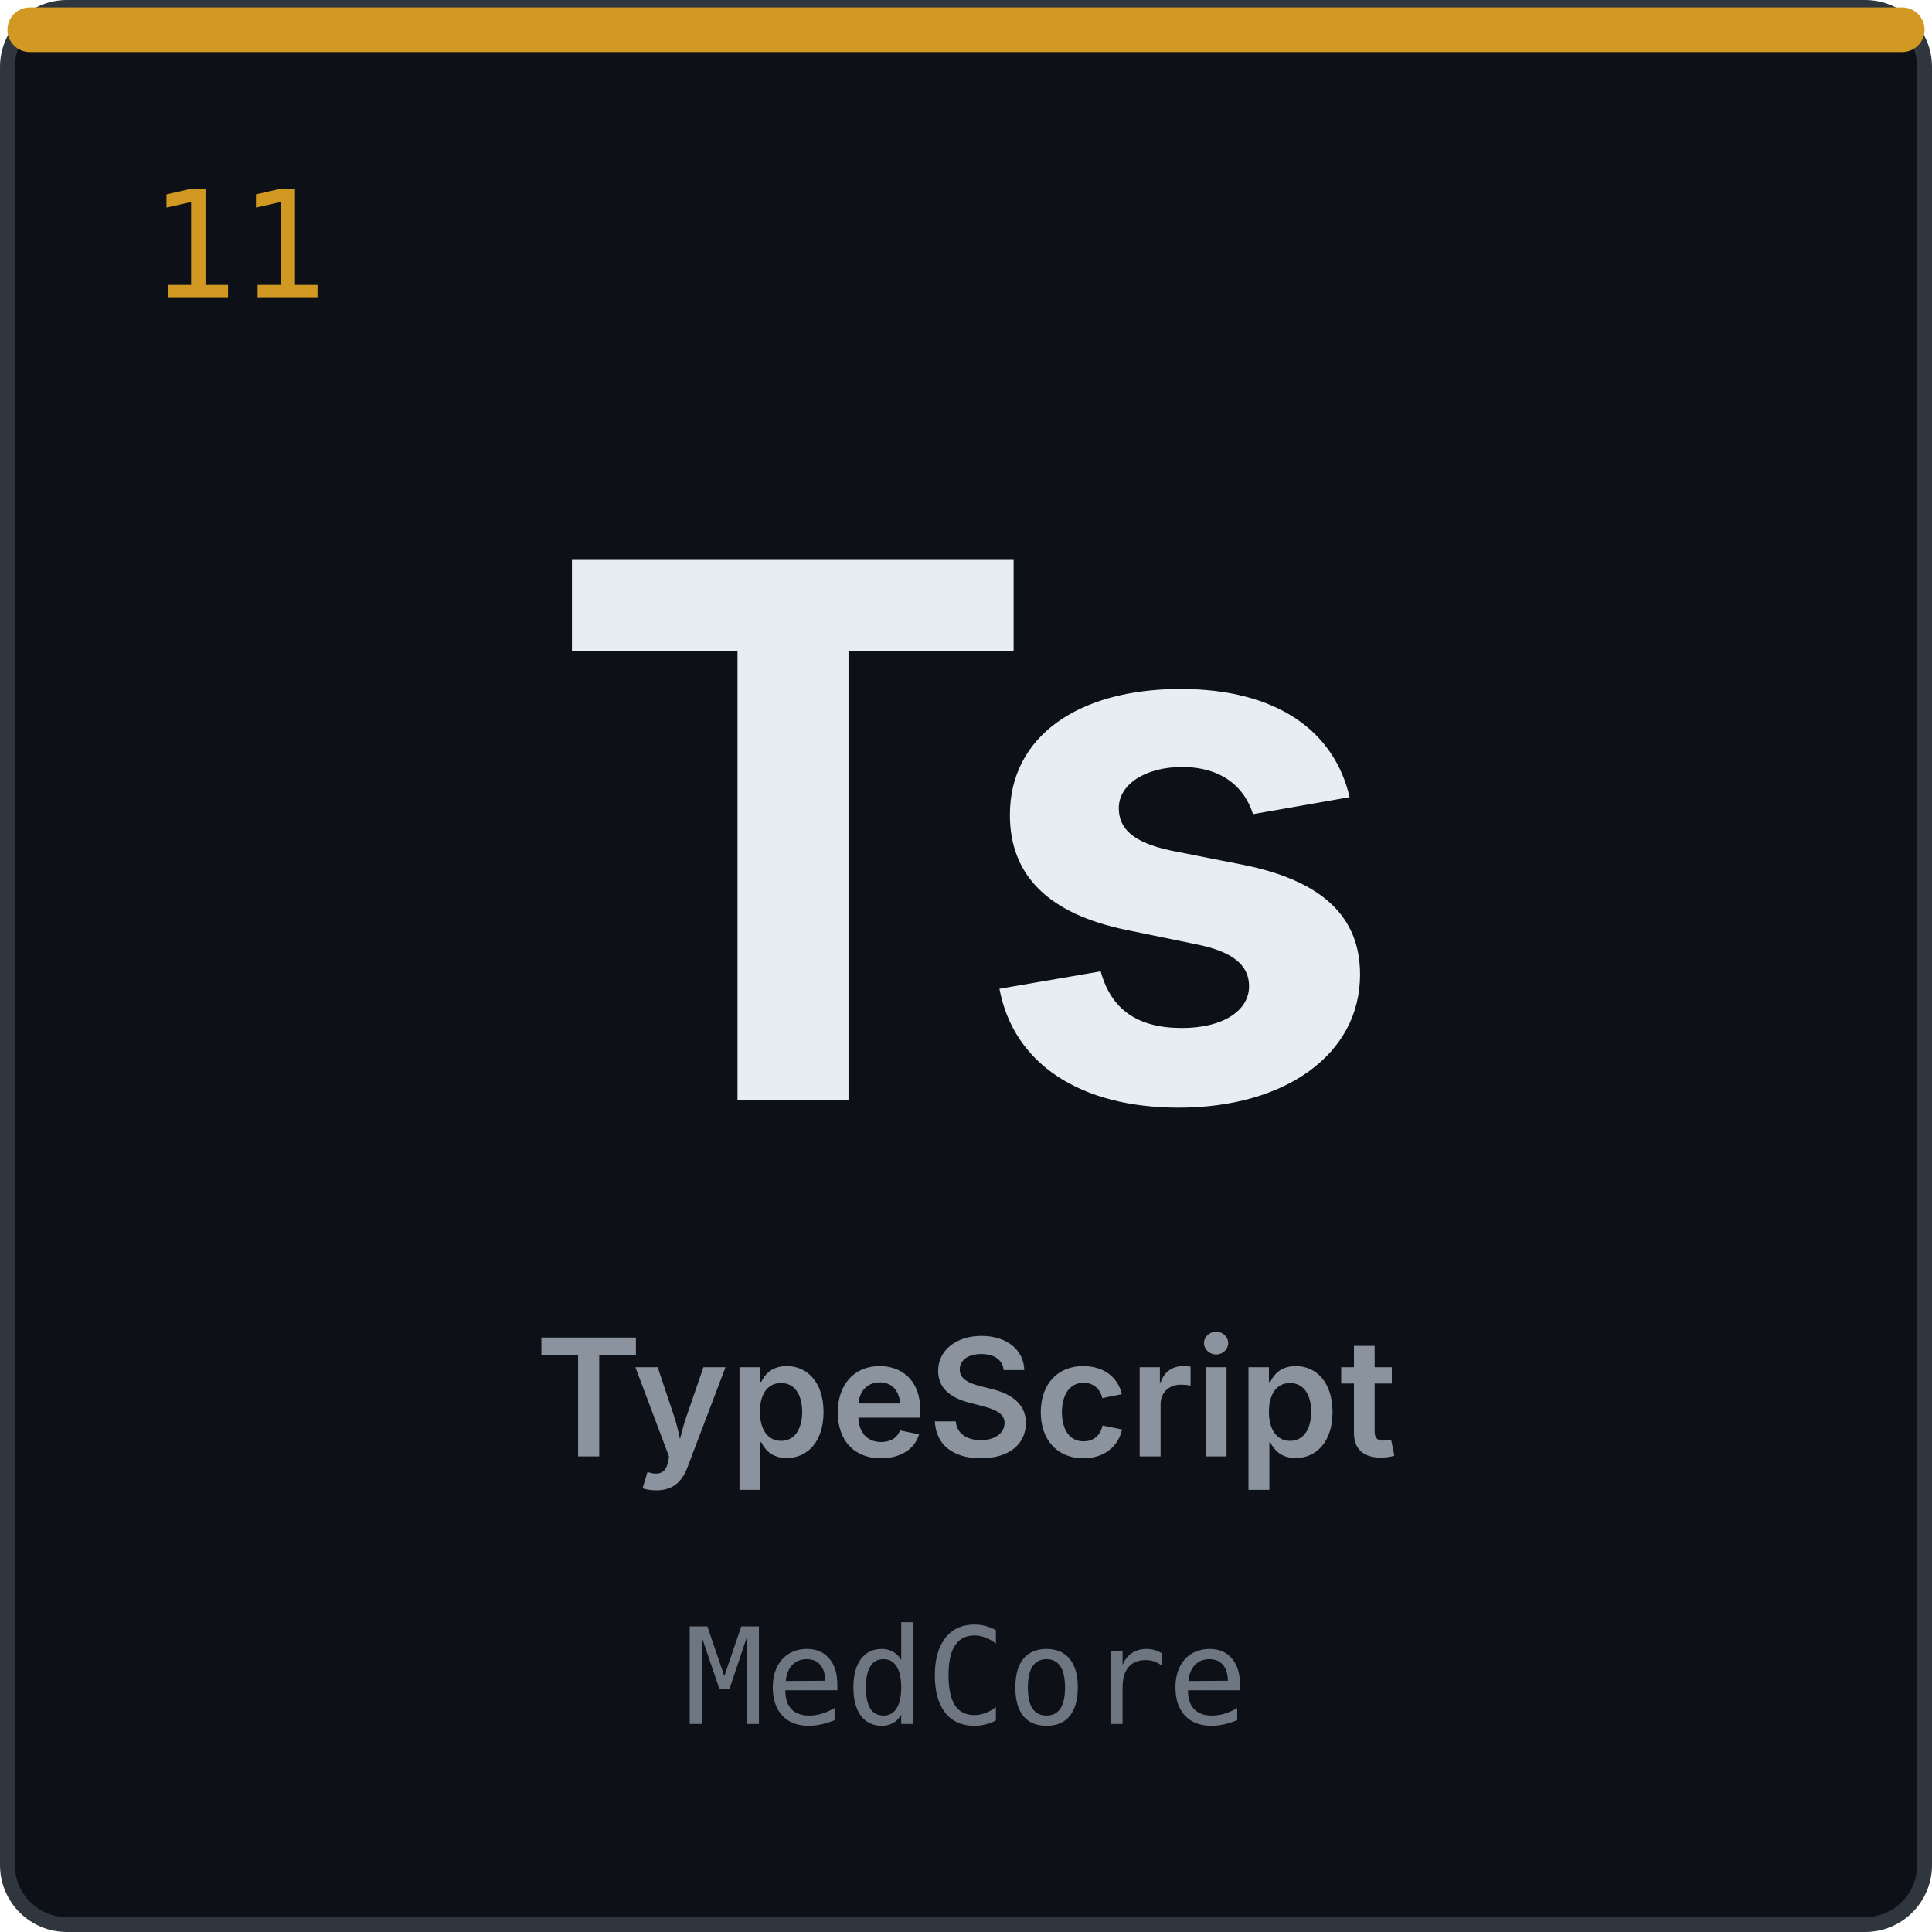
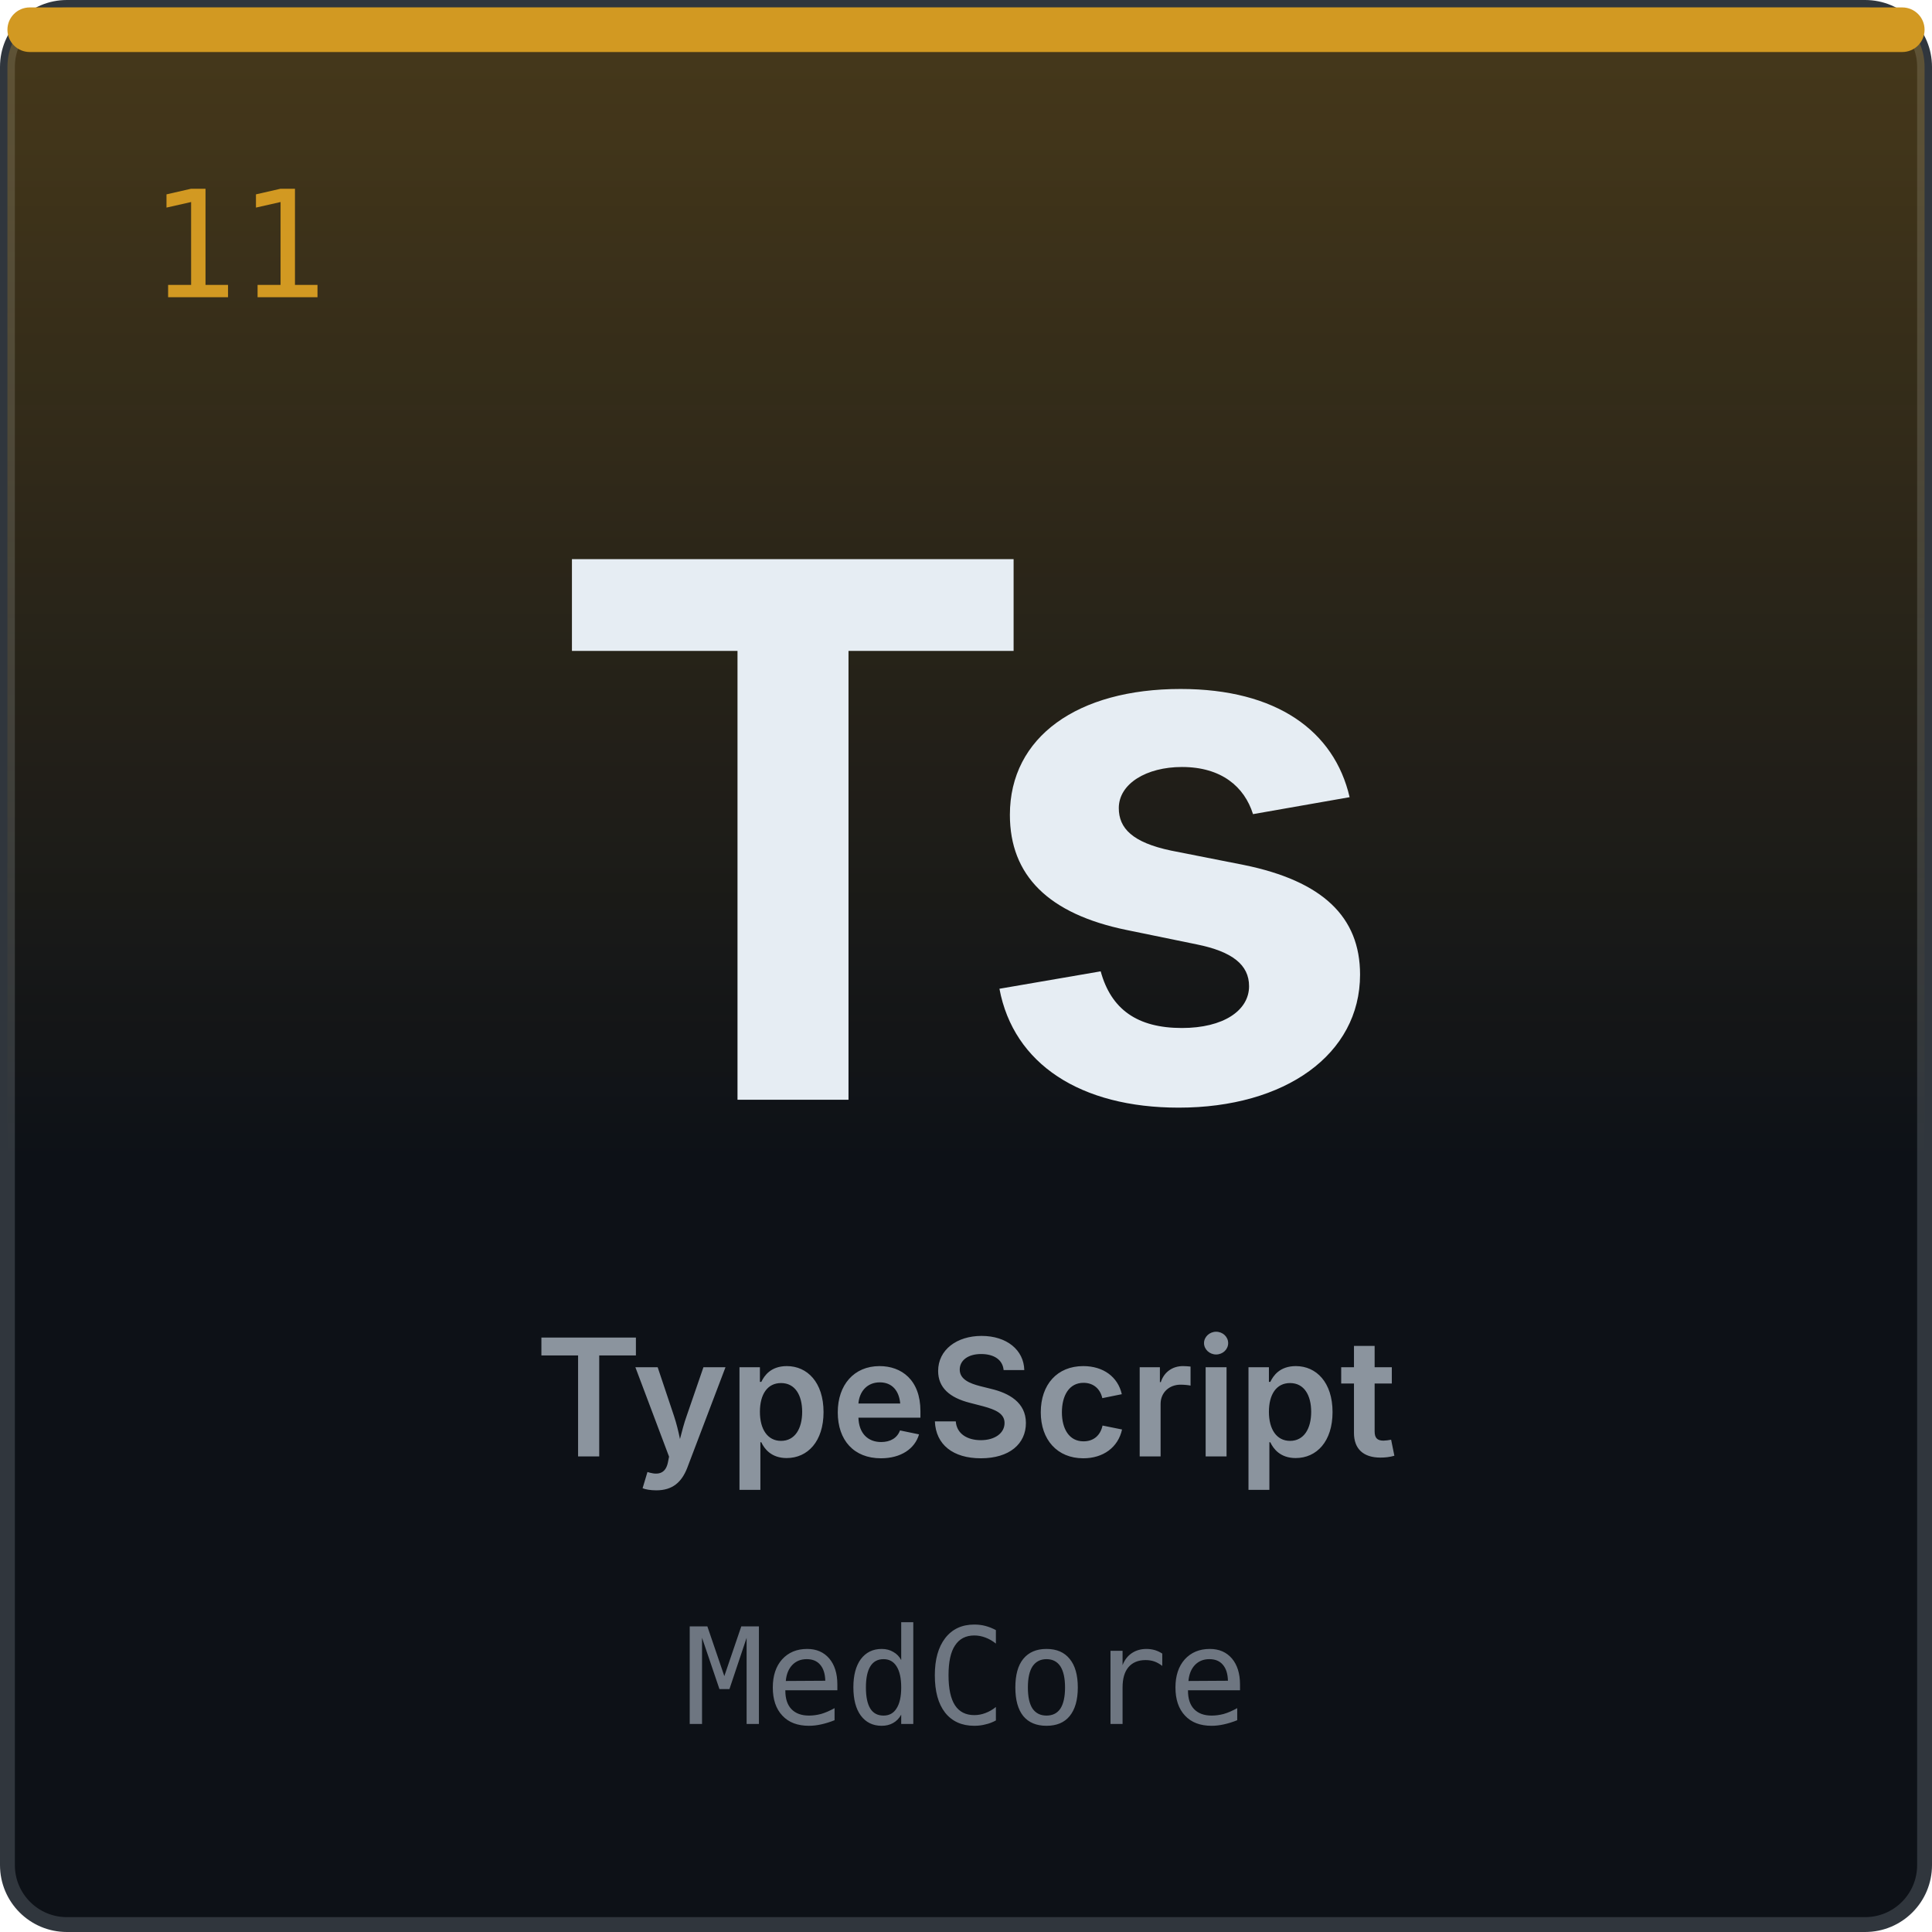
<svg xmlns="http://www.w3.org/2000/svg" width="130" height="130" viewBox="0 0 130 130" role="img" aria-label="11 Ts TypeScript MedCore">
+   <defs>
+     <linearGradient id="g11" x1="0" y1="0" x2="0" y2="1">
+       <stop offset="0%" stop-color="#d29922" stop-opacity="0.3" />
+       <stop offset="60%" stop-color="#d29922" stop-opacity="0" />
+     </linearGradient>
+   </defs>
  <g opacity="1">
    <set attributeName="opacity" to="0" begin="0s" />
    <animate attributeName="opacity" from="0" to="1" begin="0.80s" dur="0.55s" fill="freeze" />
    <rect x="0.5" y="0.5" width="129" height="129" rx="4" fill="#0d1117" stroke="#30363d" stroke-width="1" />
+     <rect x="0.5" y="0.5" width="129" height="129" rx="4" fill="url(#g11)" />
    <rect x="0.5" y="0.5" width="129" height="3" rx="1.5" fill="#d29922">
      <animate attributeName="opacity" values="1;0.45;1" dur="4s" begin="-2.31s" repeatCount="indefinite" />
    </rect>
    <text x="10" y="20" font-family="ui-monospace, SFMono-Regular, Menlo, monospace" font-size="10" font-weight="500" fill="#d29922">11</text>
    <text x="65" y="74" font-family="-apple-system, BlinkMacSystemFont, Inter, system-ui, sans-serif" font-size="50" font-weight="700" fill="#e6edf3" text-anchor="middle" letter-spacing="-1">Ts</text>
    <text x="65" y="98" font-family="-apple-system, BlinkMacSystemFont, Inter, system-ui, sans-serif" font-size="11" font-weight="600" fill="#8b949e" text-anchor="middle">TypeScript</text>
    <text x="65" y="116" font-family="ui-monospace, SFMono-Regular, Menlo, monospace" font-size="9" fill="#6e7681" text-anchor="middle">MedCore</text>
  </g>
</svg>
